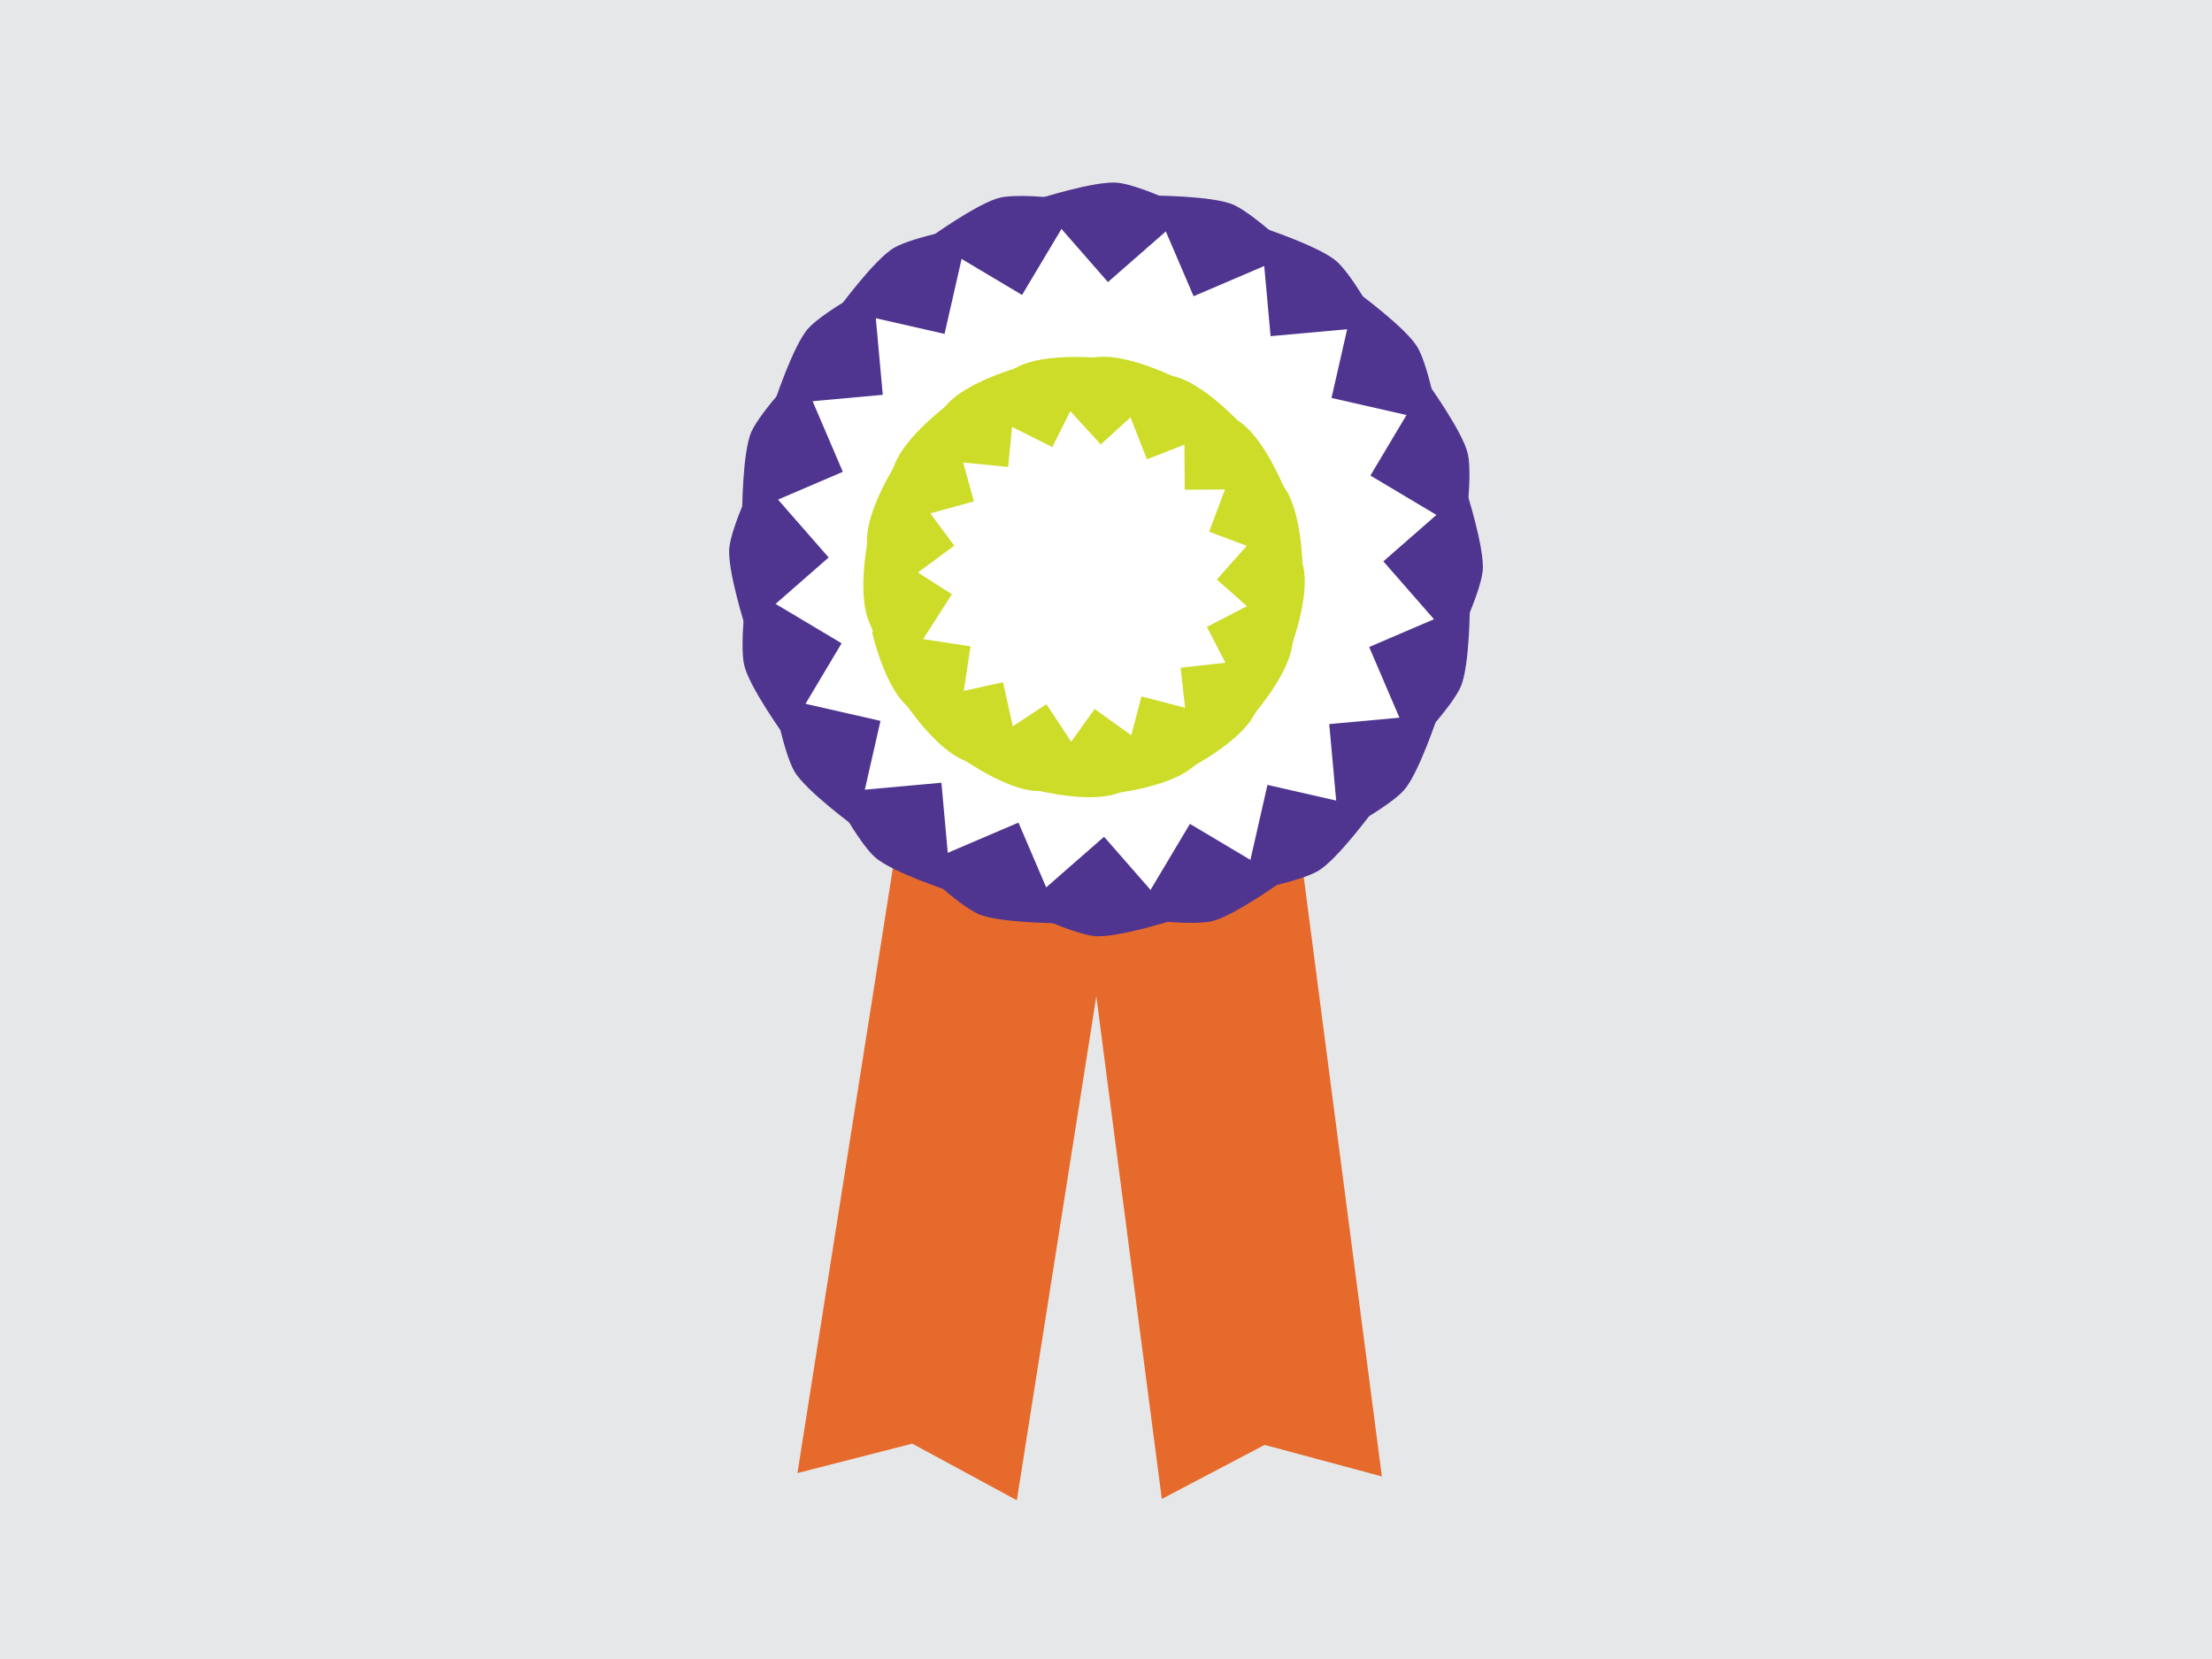
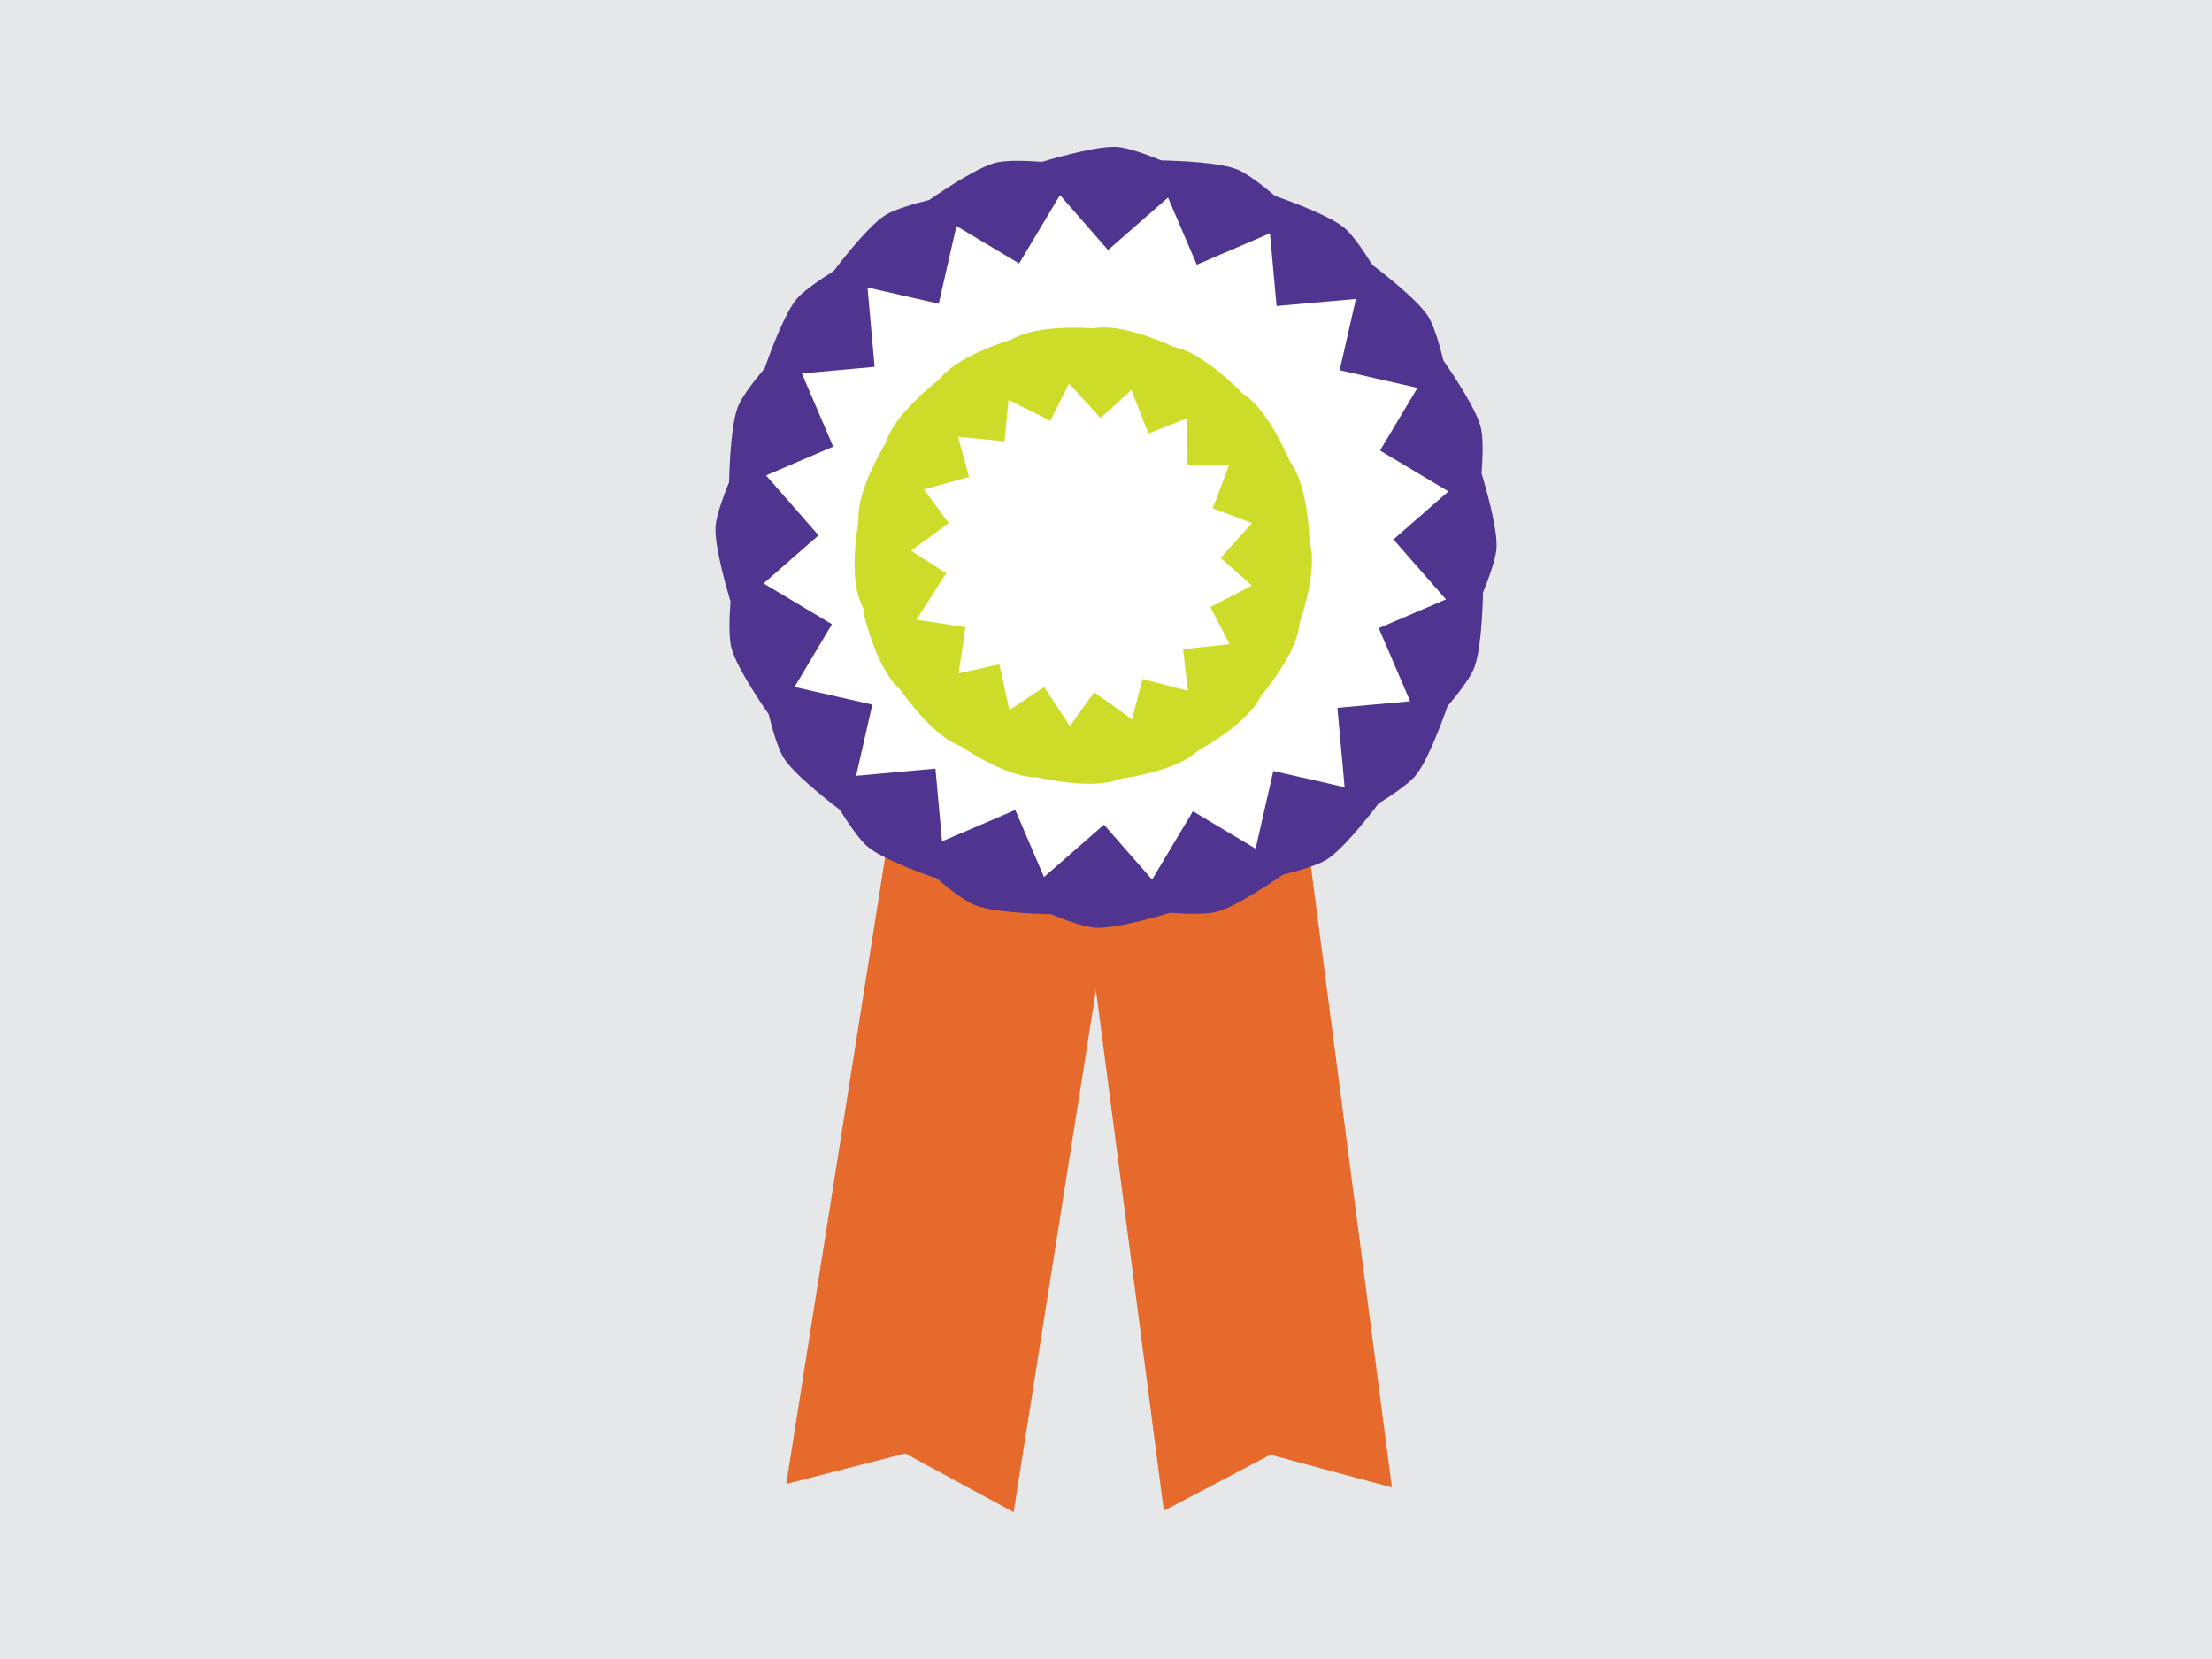
<svg xmlns="http://www.w3.org/2000/svg" viewBox="0 0 1280 960">
  <defs>
    <style>.a{fill:#e6e7e8;}.b{fill:#e66a2c;}.c{fill:#fff;}.d{fill:#4f3590;}.e{fill:#cddc29;}</style>
  </defs>
  <rect class="a" width="1280" height="960" />
-   <polygon class="b" points="588.39 868.14 527.88 835.38 461.45 852.41 521.76 470.09 648.71 485.82 588.39 868.14" />
-   <polygon class="b" points="799.63 854.35 731.78 836.1 672.3 867.38 622.32 483.89 749.65 470.86 799.63 854.35" />
-   <circle class="c" cx="637.92" cy="327.2" r="208.48" />
-   <path class="d" d="M454.54,426.67s-21.33-29.38-24-42.21,1.76-46,2-44.7L487,372.24Z" />
-   <path class="d" d="M431.8,364.32s-11.2-34.54-9.75-47.56,15.88-43.17,15.73-41.88l41.73,47.71Z" />
-   <path class="d" d="M429.44,298s0-36.31,5.42-48.25,28.44-36.15,27.91-35l24.94,58.27Z" />
-   <path class="d" d="M447.69,234.19s11.24-34.53,20.06-44.21S506,164.39,505.1,165.34l5.72,63.13Z" />
-   <path class="d" d="M484.77,179.14s21.35-29.36,32.74-35.84,44.26-12.53,43.13-11.89l-14.07,61.8Z" />
-   <path class="d" d="M537,138.25s29.38-21.33,42.21-24,46,1.76,44.7,2l-32.48,54.43Z" />
-   <path class="d" d="M599.39,115.51s34.54-11.2,47.56-9.76,43.16,15.89,41.88,15.74l-47.71,41.73Z" />
-   <path class="d" d="M665.71,113.15s36.31,0,48.25,5.42,36.15,28.44,35,27.91l-58.27,24.94Z" />
-   <path class="d" d="M729.52,131.4s34.53,11.24,44.21,20.06,25.59,38.22,24.64,37.35l-63.13,5.72Z" />
-   <path class="d" d="M784.56,168.48s29.37,21.35,35.85,32.74,12.53,44.26,11.89,43.13l-61.8-14.07Z" />
-   <path class="d" d="M825.46,220.75s21.33,29.38,24,42.21-1.76,46-2,44.7L793,275.18Z" />
-   <path class="d" d="M848.2,283.1s11.2,34.54,9.75,47.55-15.88,43.17-15.73,41.89l-41.73-47.71Z" />
-   <path class="d" d="M850.56,349.42s0,36.31-5.42,48.25-28.44,36.15-27.91,35l-24.94-58.27Z" />
-   <path class="d" d="M832.31,413.23s-11.24,34.53-20.06,44.21S774,483,774.9,482.08L769.18,419Z" />
-   <path class="d" d="M795.23,468.27s-21.35,29.37-32.74,35.85S718.23,516.65,719.36,516l14.07-61.8Z" />
-   <path class="d" d="M743,509.17s-29.38,21.33-42.21,24-46-1.76-44.7-2l32.48-54.43Z" />
-   <path class="d" d="M680.61,531.91s-34.54,11.2-47.56,9.75-43.16-15.88-41.88-15.73l47.71-41.73Z" />
-   <path class="d" d="M614.29,534.27s-36.31,0-48.25-5.42-36.15-28.44-35-27.91L589.34,476Z" />
-   <path class="d" d="M550.48,516S516,504.78,506.27,496s-25.59-38.23-24.64-37.35l63.13-5.72Z" />
-   <path class="d" d="M495.44,478.94s-29.37-21.35-35.85-32.74-12.53-44.26-11.89-43.13l61.8,14.07Z" />
-   <path class="e" d="M519.69,392.49s-10.89-17.3-17.22-33.77-.31-46-.31-46l48.67,31.14Z" />
-   <path class="e" d="M505.7,350.07s-4-20.06-4-37.7,16.2-43.09,16.2-43.09l34.28,46.51Z" />
-   <path class="e" d="M507.84,305.45s3.49-20.15,9.81-36.62,30.56-34.42,30.56-34.42l15.34,55.71Z" />
-   <path class="e" d="M525.84,264.56s10.47-17.56,22.27-30.67S589,212.71,589,212.71l-5.64,57.5Z" />
-   <path class="e" d="M557.29,232.83s16.07-12.64,31.79-20.65,45.74-5.12,45.74-5.12l-25.88,51.65Z" />
-   <path class="e" d="M598,214.49s19.53-6.05,37.08-7.89,44.54,11.61,44.54,11.61l-42.67,39Z" />
-   <path class="e" d="M642.62,212s20.4,1.36,37.44,5.92,37.43,26.8,37.43,26.8l-53.8,21.07Z" />
-   <path class="e" d="M685.16,225.58s18.57,8.58,32.84,18.94S743.33,283,743.33,283l-57.77.39Z" />
-   <path class="e" d="M720,253.54S734.26,268.2,743.86,283s9.88,45,9.88,45l-54.07-20.33Z" />
-   <path class="e" d="M742.51,292.13s8,18.8,11.72,36.05-6.89,45.51-6.89,45.51l-43.2-38.36Z" />
-   <path class="e" d="M749.69,336.22s.78,20.43-2,37.86-22.74,40-22.74,40l-26.58-51.3Z" />
-   <path class="e" d="M740.59,380s-6.6,19.35-15.41,34.63S689.6,443.8,689.6,443.8l-6.43-57.41Z" />
-   <path class="e" d="M716.42,417.53s-13.09,15.7-26.8,26.8-43.68,14.53-43.68,14.53L660.51,403Z" />
-   <path class="e" d="M680.4,443.94s-17.86,10-34.63,15.42-46-2.09-46-2.09l33.64-47Z" />
-   <path class="e" d="M637.3,455.69s-20.25,2.91-37.86,2-42.18-18.43-42.18-18.43l48.24-31.8Z" />
-   <path class="e" d="M592.85,451.21s-19.94-4.53-36.06-11.71S524,407.18,524,407.18l56.43-12.4Z" />
-   <path class="e" d="M553,431.11s-17-11.38-29.47-23.86-19-41.92-19-41.92L561.61,374Z" />
+   <polygon class="b" points="586.52 875 523.82 841.05 454.97 858.7 517.47 462.6 649.02 478.9 586.52 875" />
+   <polygon class="b" points="805.43 860.7 735.11 841.8 673.47 874.21 621.67 476.9 753.63 463.39 805.43 860.7" />
+   <circle class="c" cx="638" cy="315" r="216" />
+   <path class="d" d="M857.32,273.93c.69-9.43,1-19.86-.28-25.92-2.11-10.21-15.63-30.52-21.79-39.4C833,199.42,830,189.42,827,184c-5.16-9.06-24.29-24.2-32.9-30.75-5-8-10.9-16.63-15.48-20.8-7.7-7-30.58-15.51-40.79-19.08-7.23-6.1-15.51-12.45-21.15-15-9.5-4.3-33.88-5.3-44.69-5.54-8.76-3.57-18.6-7.05-24.75-7.74C636.84,84,613.33,90.56,603,93.67c-9.44-.69-19.87-1-25.93.29-10.21,2.11-30.53,15.62-39.41,21.78-9.19,2.26-19.2,5.23-24.58,8.29-9.06,5.16-24.21,24.29-30.75,32.89-8,5-16.64,10.9-20.81,15.47-7,7.71-15.51,30.58-19.08,40.79-6.1,7.22-12.45,15.5-15,21.14-4.3,9.5-5.3,33.88-5.54,44.68-3.57,8.76-7.05,18.6-7.74,24.75-1.15,10.36,5.43,33.85,8.55,44.2-.69,9.44-1,19.87.28,25.93,2.11,10.21,15.63,30.52,21.79,39.4,2.26,9.19,5.23,19.19,8.29,24.57,5.16,9.06,24.29,24.2,32.9,30.74,5,8,10.9,16.64,15.48,20.81,7.7,7,30.58,15.51,40.79,19.07,7.23,6.11,15.51,12.46,21.15,15,9.5,4.3,33.88,5.3,44.69,5.54,8.76,3.57,18.6,7.05,24.75,7.73,10.36,1.16,33.87-5.42,44.22-8.54,9.44.69,19.87,1,25.93-.29,10.21-2.1,30.53-15.62,39.41-21.78,9.19-2.26,19.2-5.22,24.58-8.28,9.06-5.16,24.21-24.29,30.75-32.89,8-5,16.64-10.9,20.81-15.48,7-7.7,15.51-30.58,19.08-40.78,6.1-7.23,12.45-15.51,15-21.14,4.3-9.5,5.3-33.88,5.54-44.68,3.57-8.76,7-18.6,7.74-24.75C867,307.78,860.44,284.28,857.32,273.93ZM736.82,446.14l-10.24,44.95-36.29-21.65L666.66,509l-27.82-31.8-34.7,30.34L587.5,468.72l-42.38,18.14-3.82-42.08-45.91,4.16,9.38-41.2-45-10.23,21.66-36.29-39.6-23.62,31.82-27.82-30.36-34.69,38.86-16.63L464,216.08l42.09-3.81L502,166.37l41.21,9.37,10.24-44.94,36.29,21.65,23.63-39.58,27.82,31.8,34.7-30.35,16.64,38.85L734.88,135l3.82,42.08L784.61,173l-9.38,41.2,45,10.23-21.66,36.29,39.6,23.62-31.82,27.82,30.36,34.69-38.86,16.63L816,405.8l-42.09,3.82,4.16,45.9Z" />
+   <path class="e" d="M752,360.58c2.41-7.07,9.57-30,6.38-45-.17-.83-.37-1.67-.56-2.51-.29-7.46-1.84-31.46-10.18-44.3-.46-.71-.94-1.43-1.42-2.14-2.94-6.86-13-28.72-25.38-37.71-.69-.51-1.4-1-2.1-1.5-5.21-5.35-22.43-22.15-37.22-26.11l-2.49-.64c-6.78-3.13-28.87-12.65-44.1-11l-2.56.3c-7.45-.49-31.49-1.46-45.13,5.49L585,196.59c-7.14,2.21-29.93,9.92-40.17,21.3-.57.63-1.14,1.28-1.7,1.93-5.87,4.61-24.38,20-29.87,34.27-.31.79-.6,1.6-.9,2.41-3.82,6.41-15.6,27.39-15.6,42.7,0,.85,0,1.71,0,2.57-1.27,7.36-4.74,31.16.74,45.45.9,2.32,1.88,4.66,2.91,7l-.83-.12s6.78,30.51,19.71,43.43c.6.6,1.22,1.2,1.84,1.8,4.3,6.1,18.68,25.39,32.66,31.61.78.35,1.58.69,2.37,1,6.2,4.16,26.54,17,41.83,17.81.85.05,1.71.08,2.57.11,7.28,1.65,30.87,6.37,45.44,1.64.81-.27,1.62-.54,2.44-.83,7.39-1.06,31.1-5.11,43-14.74.67-.54,1.33-1.09,2-1.65,6.51-3.64,27.2-15.92,34.86-29.17q.63-1.11,1.26-2.25c4.78-5.73,19.69-24.61,22.09-39.73C751.75,362.28,751.87,361.43,752,360.58ZM633.16,400.53,619.1,420.15l-14.88-22.58-20.15,13.29-5.81-26.41-23.57,5.18,4-26.73-28.41-4.3,17.24-26.94-20.33-13,21.77-16-14.33-19.43L560.75,276l-6.41-23.27,26.91,2.64,2.36-24,24.18,12.11L618.6,221.9l18.23,20,17.83-16.28,9.86,25.18L687,242l.18,27,24.14-.16-9.52,25.3,22.6,8.5-18,20.21,18,16-24,12.43,11.11,21.43-26.88,3,2.69,24-26.17-6.82-6.09,23.36Z" />
</svg>
